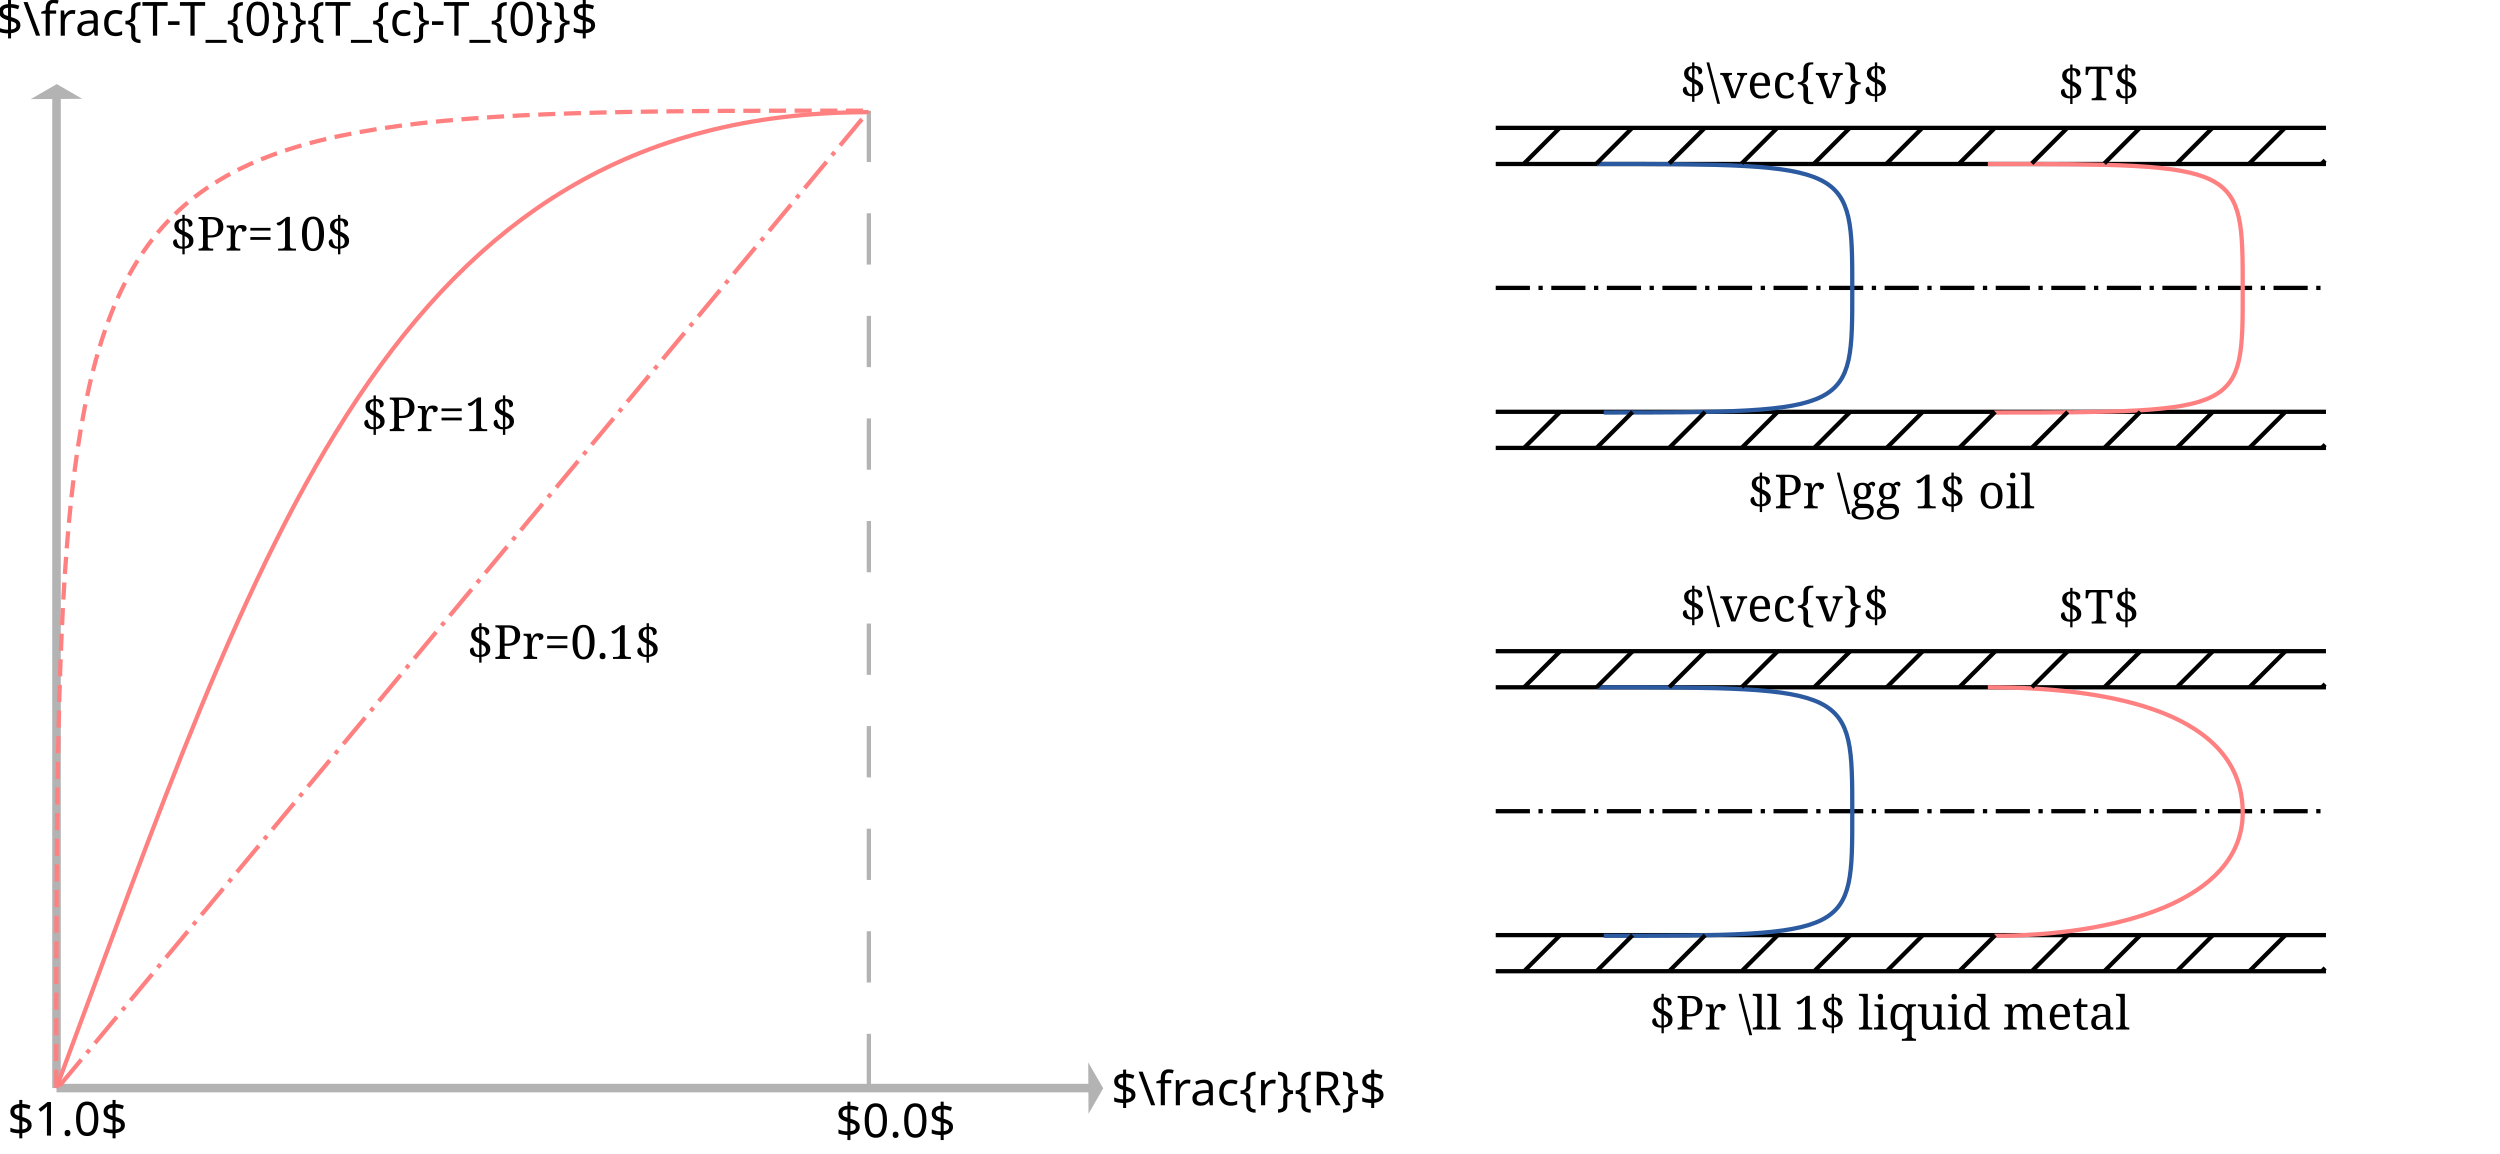
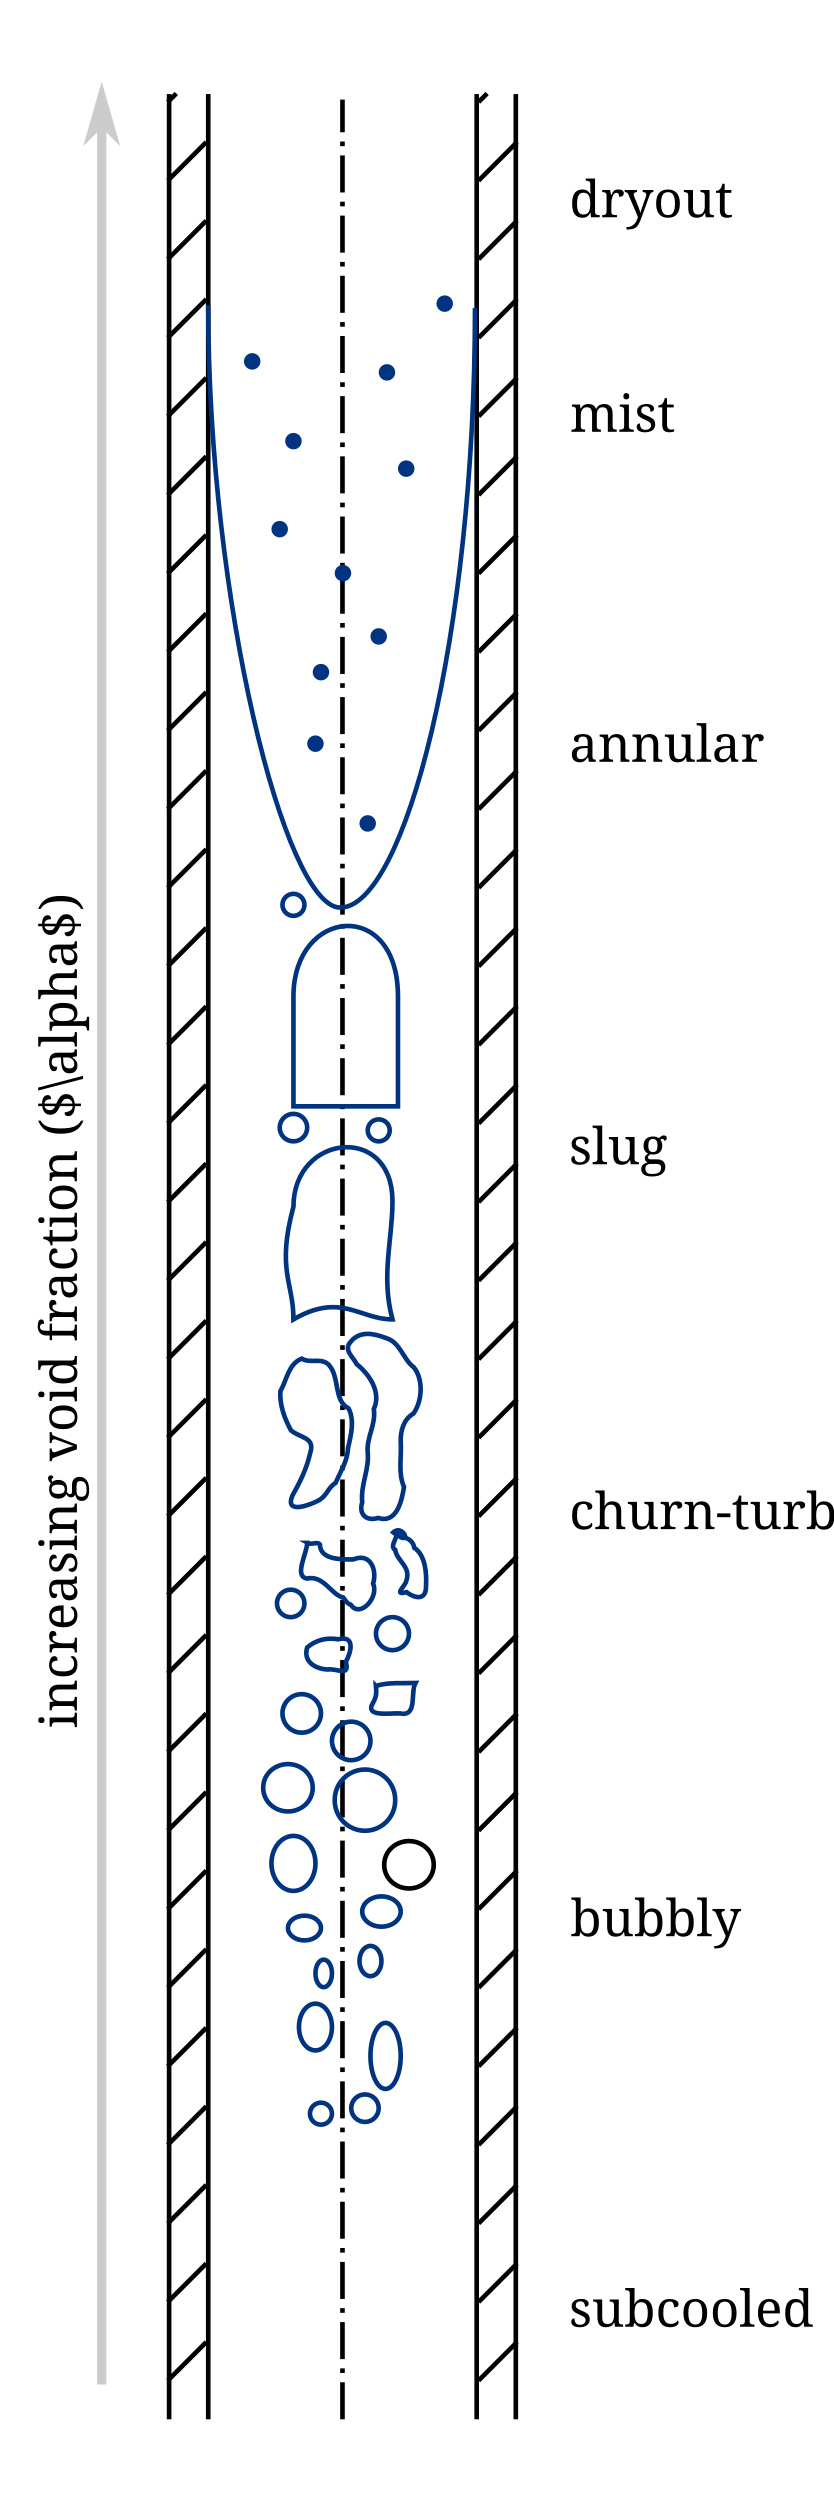
- <svg xmlns="http://www.w3.org/2000/svg" width="585" height="270" id="svg5388" version="1.1">
+ <svg xmlns="http://www.w3.org/2000/svg" width="180" height="540" id="svg5388" version="1.1">
  <defs id="defs5390">
    <marker orient="auto" refY="0" refX="0" id="Arrow1Mstart" style="overflow:visible">
      <path id="path4754" d="M 0,0 5,-5 -12.5,0 5,5 0,0 z" style="fill-rule:evenodd;stroke:#000000;stroke-width:1pt" transform="matrix(0.4,0,0,0.4,4,0)" />
    </marker>
    <marker orient="auto" refY="0" refX="0" id="Arrow1Mend" style="overflow:visible">
      <path id="path4757" d="M 0,0 5,-5 -12.5,0 5,5 0,0 z" style="fill-rule:evenodd;stroke:#000000;stroke-width:1pt" transform="matrix(-0.4,0,0,-0.4,-4,0)" />
    </marker>
  </defs>
-   <g transform="translate(0,-782.3597)" id="layer1">
+   <g transform="translate(0,-512.3597)" id="layer1">
    <g transform="translate(0,774.3597)" style="font-size:16px;font-style:normal;font-variant:normal;font-weight:normal;font-stretch:normal;text-align:start;line-height:125%;letter-spacing:0px;word-spacing:0px;writing-mode:lr-tb;text-anchor:start;fill:#000000;fill-opacity:1;stroke:none;font-family:serif;-inkscape-font-specification:serif" id="text3967" />
-     <path id="path5197-1-8-8-1" d="m 254.642,1030.942 3.513,6.085 -3.446,5.969 z" style="fill:#b3b3b3;stroke:none" />
-     <path id="path5746-9-6-8" style="fill:none;stroke:#b3b3b3;stroke-width:2;stroke-linecap:butt;stroke-linejoin:miter;stroke-miterlimit:4;stroke-opacity:1;stroke-dasharray:none" d="m 13.223,803.728 0,233.241 m 242.389,0 -242.389,0" />
-     <path id="path5197-1-8-5-9-9" d="m 7.196,805.55 6.085,-3.513 5.969,3.446 z" style="fill:#b3b3b3;stroke:none" />
-     <path id="path3795-2-3-6" d="m 202.812,820.27 1,0 0,-12 -1,0 z m 0,24 1,0 0,-12 -1,0 z m 0,24 1,0 0,-12 -1,0 z m 0,24 1,0 0,-12 -1,0 z m 0,24 1,0 0,-12 -1,0 z m 0,24 1,0 0,-12 -1,0 z m 0,24 1,0 0,-12 -1,0 z m 0,24 1,0 0,-12 -1,0 z m 0,24 1,0 0,-12 -1,0 z m 0,24 1,0 0,-12 -1,0 z" style="font-size:medium;font-style:normal;font-variant:normal;font-weight:normal;font-stretch:normal;text-indent:0;text-align:start;text-decoration:none;line-height:normal;letter-spacing:normal;word-spacing:normal;text-transform:none;direction:ltr;block-progression:tb;writing-mode:lr-tb;text-anchor:start;baseline-shift:baseline;color:#000000;fill:#b3b3b3;fill-opacity:1;stroke:none;stroke-width:1;marker:none;visibility:visible;display:inline;overflow:visible;enable-background:accumulate;font-family:Sans;-inkscape-font-specification:Sans" />
-     <text xml:space="preserve" style="font-size:11px;font-style:normal;font-variant:normal;font-weight:normal;font-stretch:normal;text-align:start;line-height:125%;letter-spacing:0px;word-spacing:0px;writing-mode:lr-tb;text-anchor:start;fill:#000000;fill-opacity:1;stroke:none;font-family:Sans;-inkscape-font-specification:Sans" x="195.511" y="1048.489" id="text3075-4-1-2-9">
-       <tspan id="tspan3077-0-5-0-7" x="195.511" y="1048.489">$0.0$</tspan>
-     </text>
-     <text xml:space="preserve" style="font-size:11px;font-style:normal;font-variant:normal;font-weight:normal;font-stretch:normal;text-align:start;line-height:125%;letter-spacing:0px;word-spacing:0px;writing-mode:lr-tb;text-anchor:start;fill:#000000;fill-opacity:1;stroke:none;font-family:Sans;-inkscape-font-specification:Sans" x="260.03" y="1040.992" id="text3075-4-1-2-9-9">
-       <tspan id="tspan3077-0-5-0-7-7" x="260.03" y="1040.992">$\frac{r}{R}$</tspan>
-     </text>
-     <text xml:space="preserve" style="font-size:11px;font-style:normal;font-variant:normal;font-weight:normal;font-stretch:normal;text-align:start;line-height:125%;letter-spacing:0px;word-spacing:0px;writing-mode:lr-tb;text-anchor:start;fill:#000000;fill-opacity:1;stroke:none;font-family:Sans;-inkscape-font-specification:Sans" x="-0.9" y="790.704" id="text3075-4-1-2-9-9-7">
-       <tspan id="tspan3077-0-5-0-7-7-6" x="-0.9" y="790.704">$\frac{T-T_{0}}{T_{c}-T_{0}}$</tspan>
-     </text>
-     <text xml:space="preserve" style="font-size:11px;font-style:normal;font-variant:normal;font-weight:normal;font-stretch:normal;text-align:start;line-height:125%;letter-spacing:0px;word-spacing:0px;writing-mode:lr-tb;text-anchor:start;fill:#000000;fill-opacity:1;stroke:none;font-family:Sans;-inkscape-font-specification:Sans" x="1.734" y="1048.087" id="text3075-4-1-2-9-91">
-       <tspan id="tspan3077-0-5-0-7-3" x="1.734" y="1048.087">$1.0$</tspan>
-     </text>
-     <path style="fill:none;stroke:#ff8080;stroke-width:1px;stroke-linecap:butt;stroke-linejoin:miter;stroke-opacity:1" d="M 13.175,254.629 C 60.388,127.998 91.13,26.254 203.122,26.254" id="path3128" transform="translate(0,782.3597)" />
-     <path style="fill:none;stroke:#ff8080;stroke-width:1;stroke-linecap:butt;stroke-linejoin:miter;stroke-miterlimit:4;stroke-opacity:1;stroke-dasharray:4, 2;stroke-dashoffset:0" d="m 13.175,254.263 c 0,-228.381 -0.123,-228.375 190.312,-228.375" id="path3130" transform="translate(0,782.3597)" />
-     <path style="fill:none;stroke:#ff8080;stroke-width:1;stroke-linecap:butt;stroke-linejoin:miter;stroke-opacity:1;stroke-miterlimit:4;stroke-dasharray:8, 2, 1, 2;stroke-dashoffset:0" d="M 13.918,254.094 203.295,25.946" id="path3050" transform="translate(0,782.3597)" />
-     <text xml:space="preserve" style="font-size:11px;font-style:normal;font-variant:normal;font-weight:normal;font-stretch:normal;text-align:start;line-height:125%;letter-spacing:0px;word-spacing:0px;writing-mode:lr-tb;text-anchor:start;fill:#000000;fill-opacity:1;stroke:none;font-family:Serif;-inkscape-font-specification:Serif" x="109.352" y="154.186" id="text3832" transform="translate(0,782.3597)">
-       <tspan id="tspan3834" x="109.352" y="154.186">$Pr=0.1$</tspan>
-     </text>
-     <text xml:space="preserve" style="font-size:11px;font-style:normal;font-variant:normal;font-weight:normal;font-stretch:normal;text-align:start;line-height:125%;letter-spacing:0px;word-spacing:0px;writing-mode:lr-tb;text-anchor:start;fill:#000000;fill-opacity:1;stroke:none;font-family:Serif;-inkscape-font-specification:Serif" x="84.627" y="883.252" id="text3832-6">
-       <tspan id="tspan3834-4" x="84.627" y="883.252">$Pr=1$</tspan>
-     </text>
-     <text xml:space="preserve" style="font-size:11px;font-style:normal;font-variant:normal;font-weight:normal;font-stretch:normal;text-align:start;line-height:125%;letter-spacing:0px;word-spacing:0px;writing-mode:lr-tb;text-anchor:start;fill:#000000;fill-opacity:1;stroke:none;font-family:Serif;-inkscape-font-specification:Serif" x="39.892" y="841.003" id="text3832-4">
-       <tspan id="tspan3834-9" x="39.892" y="841.003">$Pr=10$</tspan>
-     </text>
-     <path id="path3866-7" style="fill:none;stroke:#000000;stroke-width:1px;stroke-linecap:butt;stroke-linejoin:miter;stroke-opacity:1" d="m 350,820.732 194.275,0 M 350,812.282 l 194.275,0" />
-     <path id="path3866-7-5" style="fill:none;stroke:#000000;stroke-width:1px;stroke-linecap:butt;stroke-linejoin:miter;stroke-opacity:1" d="m 350,887.172 194.275,0 M 350,878.722 l 194.275,0" />
-     <path id="path3866-7-6" style="fill:none;stroke:#000000;stroke-width:1;stroke-linecap:butt;stroke-linejoin:miter;stroke-miterlimit:4;stroke-opacity:1;stroke-dasharray:8, 2, 1, 2;stroke-dashoffset:0" d="m 350,849.727 194.275,0" />
-     <path style="fill:none;stroke:#ff8080;stroke-width:1px;stroke-linecap:butt;stroke-linejoin:miter;stroke-opacity:1" d="m 465.149,820.732 c 59.647,0 59.647,0.149 59.647,29.326 0,28.537 0.241,28.829 -58.155,28.829" id="path3937" />
-     <path style="stroke:#2c5aa0;stroke-width:1px;stroke-linecap:butt;stroke-linejoin:miter;stroke-opacity:1;fill:none" d="m 373.785,820.732 c 59.647,0 59.647,0.149 59.647,29.326 0,28.537 0.241,28.829 -58.155,28.829" id="path3937-7" />
-     <text xml:space="preserve" style="font-size:11px;font-style:normal;font-variant:normal;font-weight:normal;font-stretch:normal;text-align:start;line-height:125%;letter-spacing:0px;word-spacing:0px;writing-mode:lr-tb;text-anchor:start;fill:#000000;fill-opacity:1;stroke:none;font-family:Serif;-inkscape-font-specification:Serif" x="409.003" y="901.312" id="text3957">
-       <tspan id="tspan3959" x="409.003" y="901.312">$Pr \gg 1$ oil</tspan>
-     </text>
-     <text xml:space="preserve" style="font-size:11px;font-style:normal;font-variant:normal;font-weight:normal;font-stretch:normal;text-align:start;line-height:125%;letter-spacing:0px;word-spacing:0px;writing-mode:lr-tb;text-anchor:start;fill:#000000;fill-opacity:1;stroke:none;font-family:Serif;-inkscape-font-specification:Serif" x="393.17" y="22.964" id="text3961" transform="translate(0,782.3597)">
-       <tspan id="tspan3963" x="393.17" y="22.964">$\vec{v}$</tspan>
-     </text>
-     <text xml:space="preserve" style="font-size:11px;font-style:normal;font-variant:normal;font-weight:normal;font-stretch:normal;text-align:start;line-height:125%;letter-spacing:0px;word-spacing:0px;writing-mode:lr-tb;text-anchor:start;fill:#000000;fill-opacity:1;stroke:none;font-family:Serif;-inkscape-font-specification:Serif" x="481.646" y="23.461" id="text3965" transform="translate(0,782.3597)">
-       <tspan id="tspan3967" x="481.646" y="23.461">$T$</tspan>
-     </text>
-     <path id="path3866-7-60" style="fill:none;stroke:#000000;stroke-width:1px;stroke-linecap:butt;stroke-linejoin:miter;stroke-opacity:1" d="m 350,943.186 194.275,0 m -194.275,-8.45 194.275,0" />
-     <path id="path3866-7-5-3" style="fill:none;stroke:#000000;stroke-width:1px;stroke-linecap:butt;stroke-linejoin:miter;stroke-opacity:1" d="m 350,1009.625 194.275,0 m -194.275,-8.45 194.275,0" />
-     <path id="path3866-7-6-6" style="fill:none;stroke:#000000;stroke-width:1;stroke-linecap:butt;stroke-linejoin:miter;stroke-miterlimit:4;stroke-opacity:1;stroke-dasharray:8, 2, 1, 2;stroke-dashoffset:0" d="m 350,972.18 194.275,0" />
-     <path style="fill:none;stroke:#ff8080;stroke-width:1px;stroke-linecap:butt;stroke-linejoin:miter;stroke-opacity:1" d="m 465.149,943.186 c 29.326,0 59.647,6.113 59.647,29.326 0,21.081 -30.576,28.829 -58.155,28.829" id="path3937-5" />
-     <path style="fill:none;stroke:#2c5aa0;stroke-width:1px;stroke-linecap:butt;stroke-linejoin:miter;stroke-opacity:1" d="m 373.785,943.186 c 59.647,0 59.647,0.149 59.647,29.326 0,28.537 0.241,28.829 -58.155,28.829" id="path3937-7-6" />
-     <text xml:space="preserve" style="font-size:11px;font-style:normal;font-variant:normal;font-weight:normal;font-stretch:normal;text-align:start;line-height:125%;letter-spacing:0px;word-spacing:0px;writing-mode:lr-tb;text-anchor:start;fill:#000000;fill-opacity:1;stroke:none;font-family:Serif;-inkscape-font-specification:Serif" x="386.004" y="1023.268" id="text3957-2">
-       <tspan id="tspan3959-1" x="386.004" y="1023.268">$Pr \ll 1$ liquid metal</tspan>
-     </text>
-     <text xml:space="preserve" style="font-size:11px;font-style:normal;font-variant:normal;font-weight:normal;font-stretch:normal;text-align:start;line-height:125%;letter-spacing:0px;word-spacing:0px;writing-mode:lr-tb;text-anchor:start;fill:#000000;fill-opacity:1;stroke:none;font-family:Serif;-inkscape-font-specification:Serif" x="393.17" y="927.777" id="text3961-1">
-       <tspan id="tspan3963-2" x="393.17" y="927.777">$\vec{v}$</tspan>
-     </text>
-     <text xml:space="preserve" style="font-size:11px;font-style:normal;font-variant:normal;font-weight:normal;font-stretch:normal;text-align:start;line-height:125%;letter-spacing:0px;word-spacing:0px;writing-mode:lr-tb;text-anchor:start;fill:#000000;fill-opacity:1;stroke:none;font-family:Serif;-inkscape-font-specification:Serif" x="481.646" y="928.274" id="text3965-8">
-       <tspan id="tspan3967-6" x="481.646" y="928.274">$T$</tspan>
-     </text>
-     <rect style="fill:none;fill-opacity:1;stroke:none" id="rect4041" width="194.034" height="8.98" x="349.993" y="812.117" />
-     <rect style="fill:none;stroke:none" id="rect3031" width="61.817" height="20.031" x="259.115" y="8.085" transform="translate(0,782.3597)" />
  </g>
-   <g id="g3204">
-     <rect style="fill:none;stroke:none" id="rect3147" width="193.851" height="8.4" x="350.225" y="29.84" />
-     <path d="M 365.06,29.84 l -8.4,8.4 M 373.63,38.24 l 8.4,-8.4 M 399.001,29.84 l -8.4,8.4 M 407.571,38.24 l 8.4,-8.4 M 432.942,29.84 l -8.4,8.4 M 441.512,38.24 l 8.4,-8.4 M 466.883,29.84 l -8.4,8.4 M 475.454,38.24 l 8.4,-8.4 M 500.824,29.84 l -8.4,8.4 M 509.395,38.24 l 8.4,-8.4 M 534.765,29.84 l -8.4,8.4 M 543.336,38.24 l 0.74,-0.74" style="stroke:#000000;stroke-width:1;fill:none" id="path3207" />
+   <path id="path3866-7-5" style="fill:none;stroke:#000000;stroke-width:1px;stroke-linecap:butt;stroke-linejoin:miter;stroke-opacity:1" d="m 111.416,522.57 0,-502.253 m -8.45,502.253 0,-502.253 m -57.989,502.253 0,-502.253 m -8.45,502.253 0,-502.253" />
+   <path id="path3866-7-6" style="fill:none;stroke:#000000;stroke-width:1;stroke-linecap:butt;stroke-linejoin:miter;stroke-miterlimit:4;stroke-opacity:1;stroke-dasharray:8, 2, 1, 2;stroke-dashoffset:0" d="m 73.972,522.57 0,-501.062" />
+   <rect transform="matrix(0,-1,1,0,0,0)" style="fill:none;stroke:none" id="rect4041" width="194.034" height="8.98" x="-522.578" y="36.362" />
+   <path style="fill:none;stroke:#003380;stroke-width:1px;stroke-linecap:butt;stroke-linejoin:miter;stroke-opacity:1" d="m 44.97,65.941 c 0,64.161 16.619,130.099 28.515,130.099 13.867,0 29.109,-58.362 29.109,-129.505" id="path3110" />
+   <path style="fill:none;stroke:#003380" id="path3112" d="m 89.703,445.842 a 3.564,5.05 0 1 1 -7.129,0 3.564,5.05 0 1 1 7.129,0 z" transform="translate(-18,-8)" />
+   <path style="fill:none;stroke:#003380;stroke-width:1;stroke-linecap:butt;stroke-miterlimit:4;stroke-dasharray:none;stroke-dashoffset:0" id="path3114" d="m 104.554,452.079 a 3.267,7.129 0 1 1 -6.535,0 3.267,7.129 0 1 1 6.535,0 z" transform="translate(-18,-8)" />
+   <path style="fill:none;stroke:#003380;stroke-width:1;stroke-linecap:butt;stroke-miterlimit:4;stroke-dasharray:none;stroke-dashoffset:0" id="path3896" d="m 100.396,431.584 a 2.376,3.267 0 1 1 -4.752,0 2.376,3.267 0 1 1 4.752,0 z" transform="translate(-18,-8)" />
+   <path style="fill:none;stroke:#003380;stroke-width:1;stroke-linecap:butt;stroke-miterlimit:4;stroke-dasharray:none;stroke-dashoffset:0" id="path3898" d="m 89.703,434.257 a 1.782,2.97 0 1 1 -3.564,0 1.782,2.97 0 1 1 3.564,0 z" transform="translate(-18,-8)" />
+   <path style="fill:none;stroke:#003380;stroke-width:1;stroke-linecap:butt;stroke-miterlimit:4;stroke-dasharray:none;stroke-dashoffset:0" id="path3900" d="m 87.327,424.455 a 3.564,2.673 0 1 1 -7.129,0 3.564,2.673 0 1 1 7.129,0 z" transform="translate(-18,-8)" />
+   <path style="fill:none;stroke:#003380;stroke-width:1;stroke-linecap:butt;stroke-miterlimit:4;stroke-dasharray:none;stroke-dashoffset:0" id="path3902" d="m 104.554,420.891 a 4.158,3.267 0 1 1 -8.317,0 4.158,3.267 0 1 1 8.317,0 z" transform="translate(-18,-8)" />
+   <path style="fill:none;stroke:#000000;stroke-width:1;stroke-linecap:butt;stroke-miterlimit:4;stroke-dasharray:none;stroke-dashoffset:0" id="path3904" d="m 111.683,410.792 a 5.347,5.05 0 1 1 -10.693,0 5.347,5.05 0 1 1 10.693,0 z" transform="translate(-18,-8)" />
+   <path style="fill:none;stroke:#003380;stroke-width:1;stroke-linecap:butt;stroke-miterlimit:4;stroke-dasharray:none;stroke-dashoffset:0" id="path3906" d="m 86.139,410.495 a 4.752,5.941 0 1 1 -9.505,0 4.752,5.941 0 1 1 9.505,0 z" transform="translate(-18,-8)" />
+   <path style="fill:none;stroke:#003380;stroke-width:1;stroke-linecap:butt;stroke-miterlimit:4;stroke-dasharray:none;stroke-dashoffset:0" id="path3908" d="m 85.545,394.158 a 5.347,5.05 0 1 1 -10.693,0 5.347,5.05 0 1 1 10.693,0 z" transform="translate(-18,-8)" />
+   <path style="fill:none;stroke:#003380;stroke-width:1px;stroke-linecap:butt;stroke-linejoin:miter;stroke-opacity:1" d="m 63.386,238.97 22.574,0 0,-23.762 c 0,-21.401 -22.574,-19.113 -22.574,0 z" id="path3910" />
+   <path style="fill:none;stroke:#003380;stroke-width:1px;stroke-linecap:butt;stroke-linejoin:miter;stroke-opacity:1" d="m 63.386,260.634 c -3.696,13.793 0,16.238 0,24.356 10.289,-5.941 14.257,0 21.386,0 -2.532,-9.448 0,-17.03 0,-25.545 0,-16.842 -21.386,-14.529 -21.386,1.188 z" id="path3912" />
+   <path style="fill:none;stroke:#003380;stroke-width:1px;stroke-linecap:butt;stroke-linejoin:miter;stroke-opacity:1" d="m 65.168,293.465 c -2.914,1.172 -3.205,4.614 -4.609,7.04 -0.211,2.86 0.901,5.905 2.27,8.427 1.923,1.714 5.33,1.443 4.175,4.921 -0.776,3.429 -2.211,6.273 -3.837,9.191 -1.734,4.152 3.732,2.061 5.559,1.1 1.972,-1.055 1.957,-2.666 3.758,-3.852 1.062,-2.46 2.578,-4.676 2.678,-7.468 0.633,-2.729 1.478,-5.995 0.131,-8.6 -3.276,-1.698 -1.853,-6.668 -4.222,-9.362 -1.573,-1.731 -4.035,-0.251 -5.903,-1.397 z" id="path3914" />
+   <path style="fill:none;stroke:#003380;stroke-width:1px;stroke-linecap:butt;stroke-linejoin:miter;stroke-opacity:1" d="m 77.05,294.653 c 2.764,2.233 5.366,6.087 3.695,9.701 0.497,3.402 -1.592,6.004 -1.321,9.355 0.372,3.742 -1.569,6.965 -1.184,10.781 -0.811,2.596 0.887,4.187 3.424,3.387 4.058,1.322 5.143,-3.787 5.598,-6.689 -1.33,-3.078 -0.482,-6.569 -0.71,-9.852 -0.07,-2.343 0.675,-4.809 2.769,-6.018 1.901,-2.744 2.166,-7.293 0.097,-9.946 -2.402,-1.785 -2.924,-5.401 -5.96,-6.32 -2.723,-1.064 -5.777,-1.702 -7.782,0.858 -1.51,1.744 0.669,3.269 1.372,4.742 z" id="path3916" />
+   <path style="fill:none;stroke:#003380;stroke-width:1px;stroke-linecap:butt;stroke-linejoin:miter;stroke-opacity:1" d="m 66.356,333.267 c -0.03,2.266 -2.933,7.181 -0.064,7.701 3.62,-0.818 5.255,3.535 7.848,4.097 0.528,0.671 0.808,1.309 1.62,1.545 2.018,3.047 6.169,-1.643 4.825,-4.537 0.914,-2.975 -0.573,-6.761 -4.235,-5.246 -2.928,0.035 -7.157,0.06 -7.258,-3.23 -0.589,-0.721 -1.858,0.207 -2.738,-0.33 z" id="path3918" />
+   <path style="fill:none;stroke:#003380;stroke-width:1px;stroke-linecap:butt;stroke-linejoin:miter;stroke-opacity:1" d="m 84.772,330.891 c 2.374,0.08 -1.041,2.985 0.579,3.87 0.417,2.502 3.526,3.659 2.404,6.712 -0.114,1.043 -2.944,3.236 0.036,2.432 1.797,1.359 4.271,1.879 4.225,-1.248 0.185,-3.019 -0.193,-6.8 -2.526,-8.327 -0.419,-2.529 -3.372,-2.312 -4.554,-3.336 1.998,-1.819 3.989,2.593 1.177,0.779 -0.427,-0.32 -0.828,-0.7 -1.341,-0.882 z" id="path3920" />
+   <path style="fill:none;stroke:#003380;stroke-width:1px;stroke-linecap:butt;stroke-linejoin:miter;stroke-opacity:1" d="m 66.356,355.842 c -0.891,2.863 1.377,4.587 4.411,4.774 1.952,-0.341 4.904,1.715 3.923,-1.656 1.141,-2.022 2.144,-5.805 -1.634,-4.874 -2.526,-0.405 -4.727,0.101 -6.7,1.755 z" id="path3922" />
+   <path style="fill:none;stroke:#003380;stroke-width:1px;stroke-linecap:butt;stroke-linejoin:miter;stroke-opacity:1" d="m 81.208,364.158 c 0.198,2.279 -0.093,2.575 -0.948,4.268 -0.837,2.454 4.284,1.549 6.161,1.674 3.823,0.778 2.176,-4.49 3.313,-6.564 -2.844,0.102 -5.759,-0.224 -8.525,0.623 z" id="path3924" />
+   <path style="fill:none;stroke:#003380;stroke-width:1;stroke-linecap:butt;stroke-miterlimit:4;stroke-dasharray:none;stroke-dashoffset:0" id="path3926" d="m 103.366,396.832 a 6.535,6.535 0 1 1 -13.069,0 6.535,6.535 0 1 1 13.069,0 z" transform="translate(-18,-8)" />
+   <path style="fill:none;stroke:#003380;stroke-width:1;stroke-linecap:butt;stroke-miterlimit:4;stroke-dasharray:none;stroke-dashoffset:0" id="path3928" d="m 87.327,370.099 a 4.158,4.158 0 1 1 -8.317,0 4.158,4.158 0 1 1 8.317,0 z" transform="translate(-18,0)" />
+   <path style="fill:none;stroke:#003380;stroke-width:1;stroke-linecap:butt;stroke-miterlimit:4;stroke-dasharray:none;stroke-dashoffset:0" id="path3930" d="m 98.02,376.04 a 4.158,4.158 0 1 1 -8.317,0 4.158,4.158 0 1 1 8.317,0 z" transform="translate(-18,0)" />
+   <path style="fill:none;stroke:#003380;stroke-width:1;stroke-linecap:butt;stroke-miterlimit:4;stroke-dasharray:none;stroke-dashoffset:0" id="path3932" d="m 106.337,352.871 a 3.564,3.564 0 1 1 -7.129,0 3.564,3.564 0 1 1 7.129,0 z" transform="translate(-18,0)" />
+   <path style="fill:none;stroke:#003380;stroke-width:1;stroke-linecap:butt;stroke-miterlimit:4;stroke-dasharray:none;stroke-dashoffset:0" id="path3934" d="m 83.762,346.337 a 2.97,2.97 0 1 1 -5.941,0 2.97,2.97 0 1 1 5.941,0 z" transform="translate(-18,0)" />
+   <path style="fill:none;stroke:#003380;stroke-width:1;stroke-linecap:butt;stroke-miterlimit:4;stroke-dasharray:none;stroke-dashoffset:0" id="path3936" d="m 89.703,464.554 a 2.376,2.376 0 1 1 -4.752,0 2.376,2.376 0 1 1 4.752,0 z" transform="translate(-18,-8)" />
+   <path style="fill:none;stroke:#003380;stroke-width:1;stroke-linecap:butt;stroke-miterlimit:4;stroke-dasharray:none;stroke-dashoffset:0" id="path3938" d="m 99.802,463.366 a 2.97,2.97 0 1 1 -5.941,0 2.97,2.97 0 1 1 5.941,0 z" transform="translate(-18,-8)" />
+   <path style="fill:#003380;stroke:none" id="path3940" d="m 83.762,92.079 a 3.564,3.564 0 1 1 -7.129,0 3.564,3.564 0 1 1 7.129,0 z" transform="matrix(0.5,0,0,0.5,20.31683,68.25743)" />
+   <path style="fill:#003380;stroke:none" id="path3940-0" d="m 83.762,92.079 a 3.564,3.564 0 1 1 -7.129,0 3.564,3.564 0 1 1 7.129,0 z" transform="matrix(0.5,0,0,0.5,41.70297,91.42574)" />
+   <path style="fill:#003380;stroke:none" id="path3940-1" d="m 83.762,92.079 a 3.564,3.564 0 1 1 -7.129,0 3.564,3.564 0 1 1 7.129,0 z" transform="matrix(0.5,0,0,0.5,28.03961,114.5941)" />
+   <path style="fill:#003380;stroke:none" id="path3940-08" d="m 83.762,92.079 a 3.564,3.564 0 1 1 -7.129,0 3.564,3.564 0 1 1 7.129,0 z" transform="matrix(0.5,0,0,0.5,39.32673,131.8218)" />
+   <path style="fill:#003380;stroke:none" id="path3940-16" d="m 83.762,92.079 a 3.564,3.564 0 1 1 -7.129,0 3.564,3.564 0 1 1 7.129,0 z" transform="matrix(0.5,0,0,0.5,29.22772,99.14852)" />
+   <path style="fill:#003380;stroke:none" id="path3940-2" d="m 83.762,92.079 a 3.564,3.564 0 1 1 -7.129,0 3.564,3.564 0 1 1 7.129,0 z" transform="matrix(0.5,0,0,0.5,33.9802,77.76238)" />
+   <path style="fill:#003380;stroke:none" id="path3940-8" d="m 83.762,92.079 a 3.564,3.564 0 1 1 -7.129,0 3.564,3.564 0 1 1 7.129,0 z" transform="matrix(0.5,0,0,0.5,47.64357,55.18812)" />
+   <path style="fill:#003380;stroke:none" id="path3940-11" d="m 83.762,92.079 a 3.564,3.564 0 1 1 -7.129,0 3.564,3.564 0 1 1 7.129,0 z" transform="matrix(0.5,0,0,0.5,23.28713,49.24753)" />
+   <path style="fill:#003380;stroke:none" id="path3940-20" d="m 83.762,92.079 a 3.564,3.564 0 1 1 -7.129,0 3.564,3.564 0 1 1 7.129,0 z" transform="matrix(0.5,0,0,0.5,14.37624,32.0198)" />
+   <path style="fill:#003380;stroke:none" id="path3940-6" d="m 83.762,92.079 a 3.564,3.564 0 1 1 -7.129,0 3.564,3.564 0 1 1 7.129,0 z" transform="matrix(0.5,0,0,0.5,43.48515,34.39604)" />
+   <path style="fill:#003380;stroke:none" id="path3940-22" d="m 83.762,92.079 a 3.564,3.564 0 1 1 -7.129,0 3.564,3.564 0 1 1 7.129,0 z" transform="matrix(0.5,0,0,0.5,55.9604,19.54456)" />
+   <path style="fill:none;stroke:#003380" id="path4023" d="m 84.356,243.564 a 2.97,2.97 0 1 1 -5.941,0 2.97,2.97 0 1 1 5.941,0 z" transform="translate(-18,0)" />
+   <path style="fill:none;stroke:#003380;stroke-width:1;stroke-linecap:butt;stroke-miterlimit:4;stroke-dasharray:none;stroke-dashoffset:0" id="path4025" d="m 100.99,242.376 a 2.376,2.376 0 1 1 -4.752,0 2.376,2.376 0 1 1 4.752,0 z" transform="translate(-16.81188,1.78218)" />
+   <path style="fill:none;stroke:#003380;stroke-width:1;stroke-linecap:butt;stroke-miterlimit:4;stroke-dasharray:none;stroke-dashoffset:0" id="path4027" d="m 85.545,192.475 a 2.376,2.376 0 1 1 -4.752,0 2.376,2.376 0 1 1 4.752,0 z" transform="translate(-19.78218,2.9703)" />
+   <rect style="fill:none;stroke:none" id="rect4042" width="9.505" height="501.98" x="36.238" y="20.792" />
+   <g id="g4266">
+     <rect style="fill:none;stroke:none" id="rect4192" width="8.317" height="502.574" x="36.238" y="20.198" />
+     <path d="m 38.084,20.198 -1.847,1.847 m 0,16.971 8.317,-8.317 m 0,16.971 -8.317,8.317 m 0,16.971 8.317,-8.317 m 0,16.971 -8.317,8.317 m 0,16.971 8.317,-8.317 m 0,16.971 -8.317,8.317 m 0,16.971 8.317,-8.317 m 0,16.971 -8.317,8.317 m 0,16.971 8.317,-8.317 m 0,16.971 -8.317,8.317 m 0,16.971 8.317,-8.317 m 0,16.971 -8.317,8.317 m 0,16.971 8.317,-8.317 m 0,16.971 -8.317,8.317 m 0,16.971 8.317,-8.317 m 0,16.971 -8.317,8.317 m 0,16.971 8.317,-8.317 m 0,16.971 -8.317,8.317 m 0,16.971 8.317,-8.317 m 0,16.971 -8.317,8.317 m 0,16.971 8.317,-8.317 m 0,16.971 -8.317,8.317 m 0,16.971 8.317,-8.317 m 0,16.971 -8.317,8.317 m 0,16.971 8.317,-8.317 m 0,16.971 -8.317,8.317 m 0,16.971 8.317,-8.317 m 0,16.971 -8.317,8.317 m 0,16.971 8.317,-8.317" style="fill:none;stroke:#000000;stroke-width:1" id="path4269" />
  </g>
-   <g id="g3204-6" transform="translate(0,66.54695)">
-     <rect style="fill:none;stroke:none" id="rect3147-9" width="193.851" height="8.4" x="350.225" y="29.84" />
-     <path d="m 365.06,29.84 -8.4,8.4 m 16.971,0 8.4,-8.4 m 16.971,0 -8.4,8.4 m 16.971,0 8.4,-8.4 m 16.971,0 -8.4,8.4 m 16.971,0 8.4,-8.4 m 16.971,0 -8.4,8.4 m 16.971,0 8.4,-8.4 m 16.971,0 -8.4,8.4 m 16.971,0 8.4,-8.4 m 16.971,0 -8.4,8.4 m 16.971,0 0.74,-0.74" style="fill:none;stroke:#000000;stroke-width:1" id="path3207-3" />
+   <g id="g4266-6" transform="translate(67.12871,0)">
+     <rect style="fill:none;stroke:none" id="rect4192-4" width="8.317" height="502.574" x="36.238" y="20.198" />
+     <path d="m 38.084,20.198 -1.847,1.847 m 0,16.971 8.317,-8.317 m 0,16.971 -8.317,8.317 m 0,16.971 8.317,-8.317 m 0,16.971 -8.317,8.317 m 0,16.971 8.317,-8.317 m 0,16.971 -8.317,8.317 m 0,16.971 8.317,-8.317 m 0,16.971 -8.317,8.317 m 0,16.971 8.317,-8.317 m 0,16.971 -8.317,8.317 m 0,16.971 8.317,-8.317 m 0,16.971 -8.317,8.317 m 0,16.971 8.317,-8.317 m 0,16.971 -8.317,8.317 m 0,16.971 8.317,-8.317 m 0,16.971 -8.317,8.317 m 0,16.971 8.317,-8.317 m 0,16.971 -8.317,8.317 m 0,16.971 8.317,-8.317 m 0,16.971 -8.317,8.317 m 0,16.971 8.317,-8.317 m 0,16.971 -8.317,8.317 m 0,16.971 8.317,-8.317 m 0,16.971 -8.317,8.317 m 0,16.971 8.317,-8.317 m 0,16.971 -8.317,8.317 m 0,16.971 8.317,-8.317 m 0,16.971 -8.317,8.317 m 0,16.971 8.317,-8.317" style="fill:none;stroke:#000000;stroke-width:1" id="path4269-0" />
  </g>
-   <g id="g3204-9" transform="translate(0,122.5609)">
-     <rect style="fill:none;stroke:none" id="rect3147-5" width="193.851" height="8.4" x="350.225" y="29.84" />
-     <path d="m 365.06,29.84 -8.4,8.4 m 16.971,0 8.4,-8.4 m 16.971,0 -8.4,8.4 m 16.971,0 8.4,-8.4 m 16.971,0 -8.4,8.4 m 16.971,0 8.4,-8.4 m 16.971,0 -8.4,8.4 m 16.971,0 8.4,-8.4 m 16.971,0 -8.4,8.4 m 16.971,0 8.4,-8.4 m 16.971,0 -8.4,8.4 m 16.971,0 0.74,-0.74" style="fill:none;stroke:#000000;stroke-width:1" id="path3207-8" />
+   <text id="text4368" y="502.574" x="122.9" style="font-size:11px;font-style:normal;font-variant:normal;font-weight:normal;font-stretch:normal;text-align:start;line-height:125%;letter-spacing:0px;word-spacing:0px;writing-mode:lr-tb;text-anchor:start;fill:#000000;fill-opacity:1;stroke:none;font-family:Serif;-inkscape-font-specification:Serif" xml:space="preserve">
+     <tspan y="502.574" x="122.9" id="tspan4370">subcooled</tspan>
+   </text>
+   <text id="text4372" y="418.218" x="123.201" style="font-size:11px;font-style:normal;font-variant:normal;font-weight:normal;font-stretch:normal;text-align:start;line-height:125%;letter-spacing:0px;word-spacing:0px;writing-mode:lr-tb;text-anchor:start;fill:#000000;fill-opacity:1;stroke:none;font-family:Serif;-inkscape-font-specification:Serif" xml:space="preserve">
+     <tspan y="418.218" x="123.201" id="tspan4374">bubbly</tspan>
+   </text>
+   <text id="text4376" y="330.297" x="122.97" style="font-size:11px;font-style:normal;font-variant:normal;font-weight:normal;font-stretch:normal;text-align:start;line-height:125%;letter-spacing:0px;word-spacing:0px;writing-mode:lr-tb;text-anchor:start;fill:#000000;fill-opacity:1;stroke:none;font-family:Serif;-inkscape-font-specification:Serif" xml:space="preserve">
+     <tspan y="330.297" x="122.97" id="tspan4378">churn-turbulent</tspan>
+   </text>
+   <text id="text4380" y="251.485" x="122.9" style="font-size:11px;font-style:normal;font-variant:normal;font-weight:normal;font-stretch:normal;text-align:start;line-height:125%;letter-spacing:0px;word-spacing:0px;writing-mode:lr-tb;text-anchor:start;fill:#000000;fill-opacity:1;stroke:none;font-family:Serif;-inkscape-font-specification:Serif" xml:space="preserve">
+     <tspan y="251.485" x="122.9" id="tspan4382">slug</tspan>
+   </text>
+   <text id="text4384" y="164.554" x="122.97" style="font-size:11px;font-style:normal;font-variant:normal;font-weight:normal;font-stretch:normal;text-align:start;line-height:125%;letter-spacing:0px;word-spacing:0px;writing-mode:lr-tb;text-anchor:start;fill:#000000;fill-opacity:1;stroke:none;font-family:Serif;-inkscape-font-specification:Serif" xml:space="preserve">
+     <tspan y="164.554" x="122.97" id="tspan4386">annular</tspan>
+   </text>
+   <text id="text4388" y="93.267" x="123.121" style="font-size:11px;font-style:normal;font-variant:normal;font-weight:normal;font-stretch:normal;text-align:start;line-height:125%;letter-spacing:0px;word-spacing:0px;writing-mode:lr-tb;text-anchor:start;fill:#000000;fill-opacity:1;stroke:none;font-family:Serif;-inkscape-font-specification:Serif" xml:space="preserve">
+     <tspan y="93.267" x="123.121" id="tspan4390">mist</tspan>
+   </text>
+   <text id="text4392" y="46.931" x="122.97" style="font-size:11px;font-style:normal;font-variant:normal;font-weight:normal;font-stretch:normal;text-align:start;line-height:125%;letter-spacing:0px;word-spacing:0px;writing-mode:lr-tb;text-anchor:start;fill:#000000;fill-opacity:1;stroke:none;font-family:Serif;-inkscape-font-specification:Serif" xml:space="preserve">
+     <tspan y="46.931" x="122.97" id="tspan4394">dryout</tspan>
+   </text>
+   <g style="fill:#cccccc" id="g4582">
+     <path id="path4396" d="m 21.969,17.594 -4,14 3,-3 0,486.469 2,0 0,-486.469 3,3 -4,-14 z" style="font-size:medium;font-style:normal;font-variant:normal;font-weight:normal;font-stretch:normal;text-indent:0;text-align:start;text-decoration:none;line-height:normal;letter-spacing:normal;word-spacing:normal;text-transform:none;direction:ltr;block-progression:tb;writing-mode:lr-tb;text-anchor:start;baseline-shift:baseline;color:#000000;fill:#cccccc;fill-opacity:1;stroke:none;stroke-width:2;marker:none;visibility:visible;display:inline;overflow:visible;enable-background:accumulate;font-family:Sans;-inkscape-font-specification:Sans" />
  </g>
-   <g id="g3204-60" transform="translate(0,189.0001)">
-     <rect style="fill:none;stroke:none" id="rect3147-0" width="193.851" height="8.4" x="350.225" y="29.84" />
-     <path d="m 365.06,29.84 -8.4,8.4 m 16.971,0 8.4,-8.4 m 16.971,0 -8.4,8.4 m 16.971,0 8.4,-8.4 m 16.971,0 -8.4,8.4 m 16.971,0 8.4,-8.4 m 16.971,0 -8.4,8.4 m 16.971,0 8.4,-8.4 m 16.971,0 -8.4,8.4 m 16.971,0 8.4,-8.4 m 16.971,0 -8.4,8.4 m 16.971,0 0.74,-0.74" style="fill:none;stroke:#000000;stroke-width:1" id="path3207-1" />
-   </g>
+   <text id="text4591" y="16.614" x="-373.312" style="font-size:11px;font-style:normal;font-variant:normal;font-weight:normal;font-stretch:normal;text-align:start;line-height:125%;letter-spacing:0px;word-spacing:0px;writing-mode:lr-tb;text-anchor:start;fill:#000000;fill-opacity:1;stroke:none;font-family:Serif;-inkscape-font-specification:Serif" xml:space="preserve" transform="matrix(0,-1,1,0,0,0)">
+     <tspan y="16.614" x="-373.312" id="tspan4593">increasing void fraction ($\alpha$)</tspan>
+   </text>
</svg>
